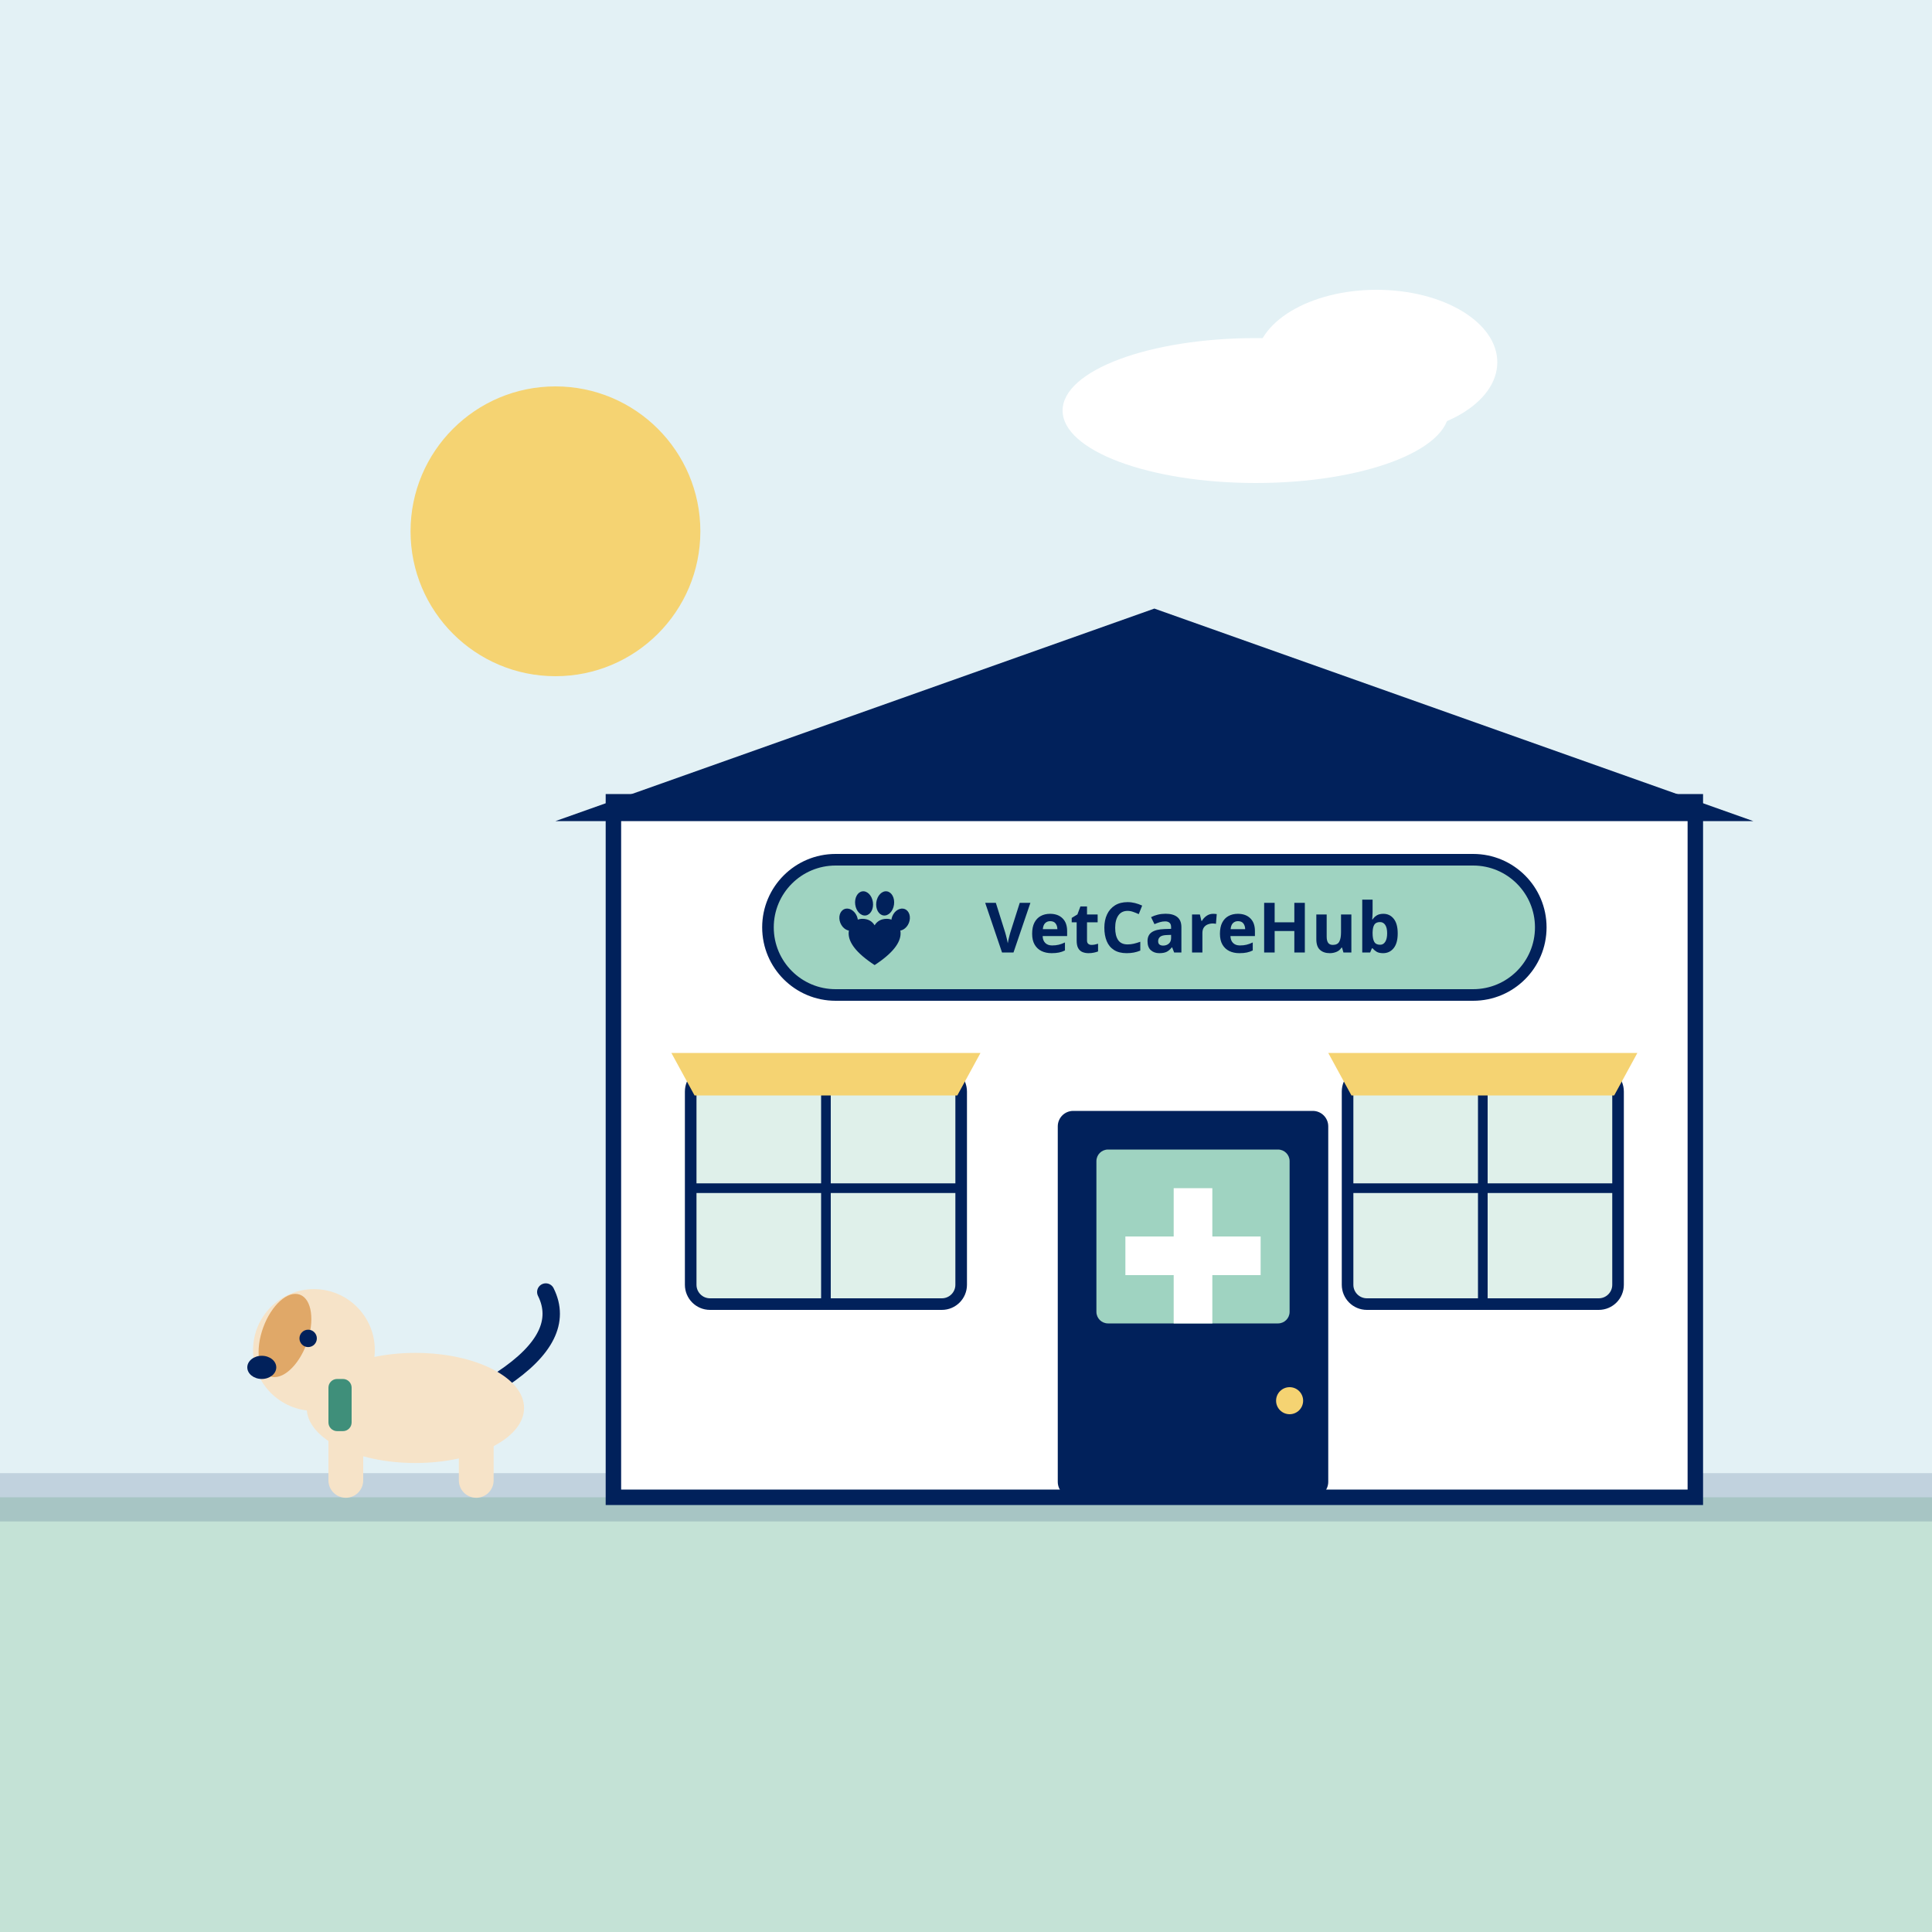
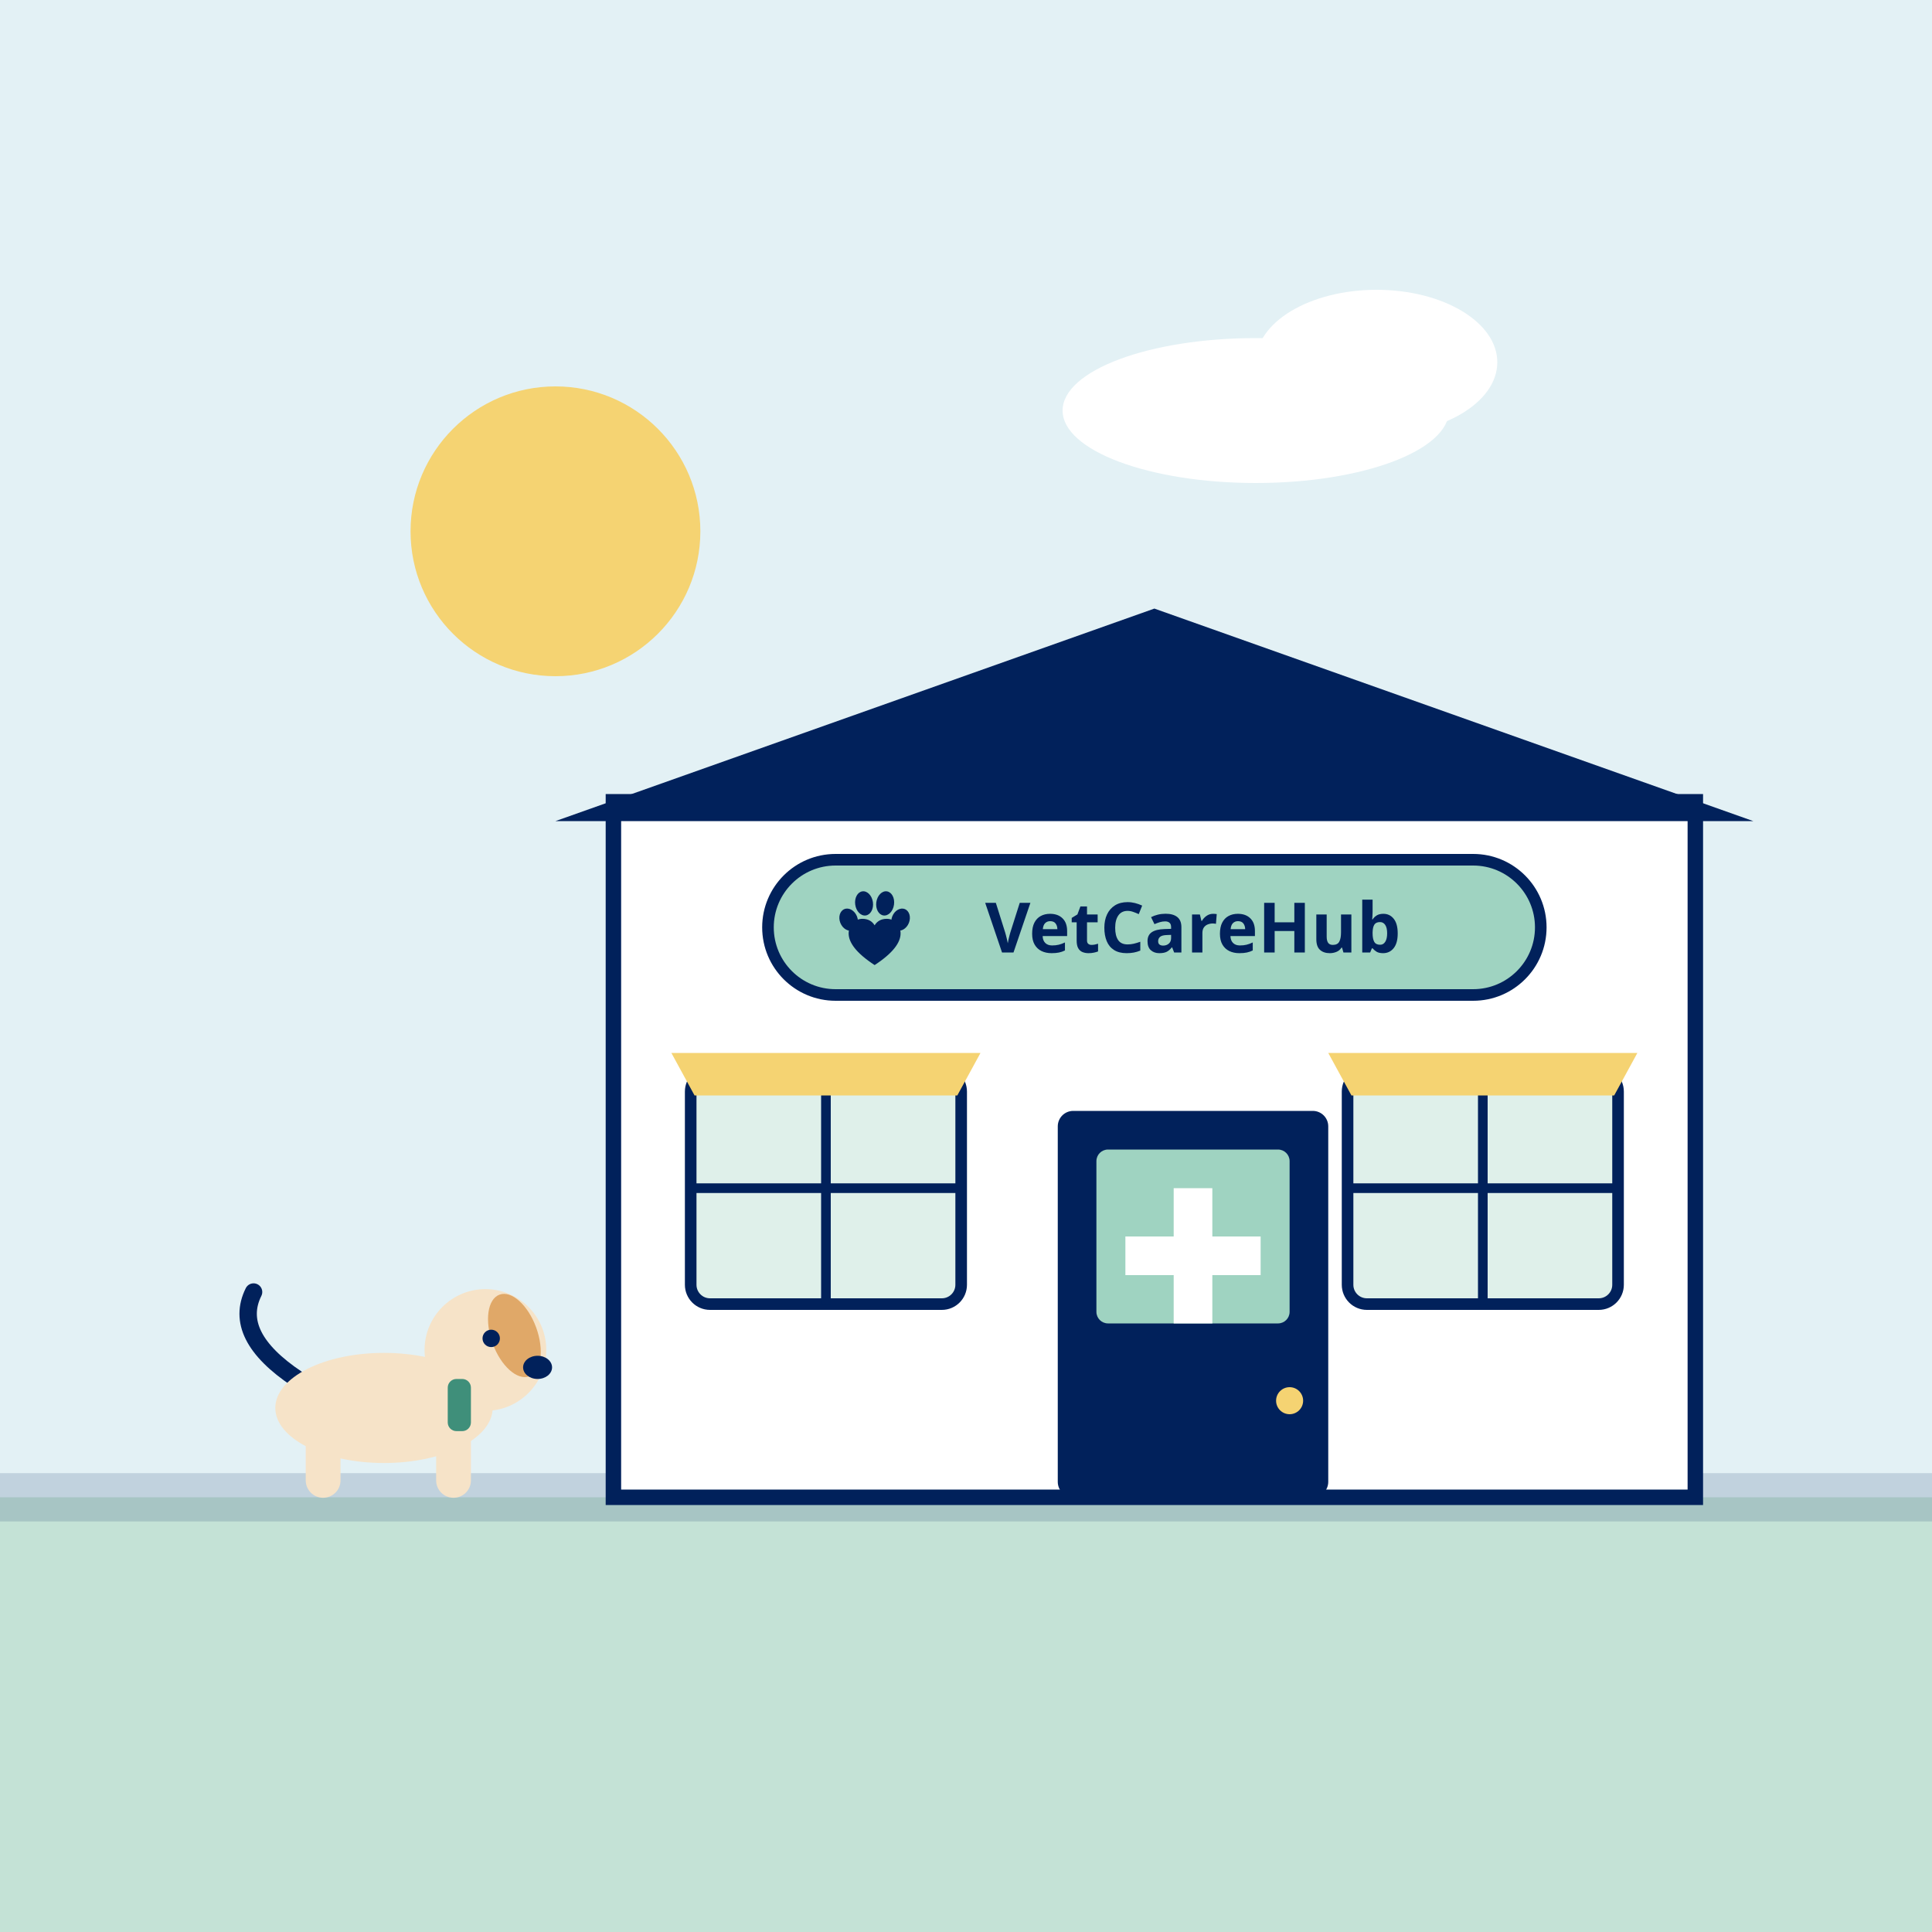
<svg xmlns="http://www.w3.org/2000/svg" viewBox="0 0 800 800">
  <rect width="800" height="800" fill="#e3f1f5" />
-   <circle cx="230" cy="220" r="60" fill="#f5d372" />
-   <g fill="#fff">
+   <circle class="sol" cx="230" cy="220" r="60" fill="#f5d372" />
+   <g class="nubes" fill="#fff">
    <ellipse cx="520" cy="170" rx="80" ry="30" />
    <ellipse cx="570" cy="150" rx="50" ry="30" />
  </g>
  <rect y="620" width="800" height="180" fill="#c4e2d6" />
  <rect y="610" width="800" height="20" fill="#01215b" opacity=".15" />
  <g transform="translate(-450 124) scale(.8)">
    <rect x="880" y="260" width="560" height="360" fill="#fff" stroke="#01215b" stroke-width="8" />
    <path d="M850 270l310-110 310 110z" fill="#01215b" />
    <rect x="960" y="290" width="400" height="70" rx="35" fill="#9fd3c1" stroke="#01215b" stroke-width="6" />
    <g fill="#01215b" transform="translate(990 300) scale(.42)">
      <ellipse cx="28" cy="50" rx="11" ry="14" transform="rotate(-22 28 50)" />
      <ellipse cx="47" cy="30" rx="11" ry="15" transform="rotate(-8 47 30)" />
      <ellipse cx="73" cy="30" rx="11" ry="15" transform="rotate(8 73 30)" />
      <ellipse cx="92" cy="50" rx="11" ry="14" transform="rotate(22 92 50)" />
      <path d="M60 106C37 91 28 78 28 67c0-11 8-18 17-18 7 0 12 3 15 8 3-5 8-8 15-8 9 0 17 7 17 18 0 11-9 24-32 39Z" />
    </g>
    <text x="1180" y="338" text-anchor="middle" font-family="Trebuchet MS, Verdana, sans-serif" font-weight="700" font-size="36" fill="#01215b">VetCareHub</text>
    <rect x="920" y="400" width="140" height="120" rx="10" fill="#dff0ea" stroke="#01215b" stroke-width="6" />
    <path d="M990 400v120M920 460h140" stroke="#01215b" stroke-width="5" />
    <rect x="1260" y="400" width="140" height="120" rx="10" fill="#dff0ea" stroke="#01215b" stroke-width="6" />
    <path d="M1330 400v120M1260 460h140" stroke="#01215b" stroke-width="5" />
    <path d="M910 390h160l-12 22H922z M1250 390h160l-12 22h-136z" fill="#f5d372" />
    <rect x="1110" y="420" width="140" height="200" rx="8" fill="#01215b" />
    <rect x="1130" y="440" width="100" height="90" rx="6" fill="#9fd3c1" />
    <path d="M1170 460h20v25h25v20h-25v25h-20v-25h-25v-20h25z" fill="#fff" />
    <circle cx="1230" cy="570" r="7" fill="#f5d372" />
  </g>
-   <g transform="translate(118 559) scale(.6)">
-     <path d="M150 20c30-20 40-40 30-60" stroke="#01215b" stroke-width="12" fill="none" stroke-linecap="round" />
-     <ellipse cx="90" cy="40" rx="75" ry="38" fill="#f6e3c8" />
-     <rect x="30" y="50" width="24" height="52" rx="12" fill="#f6e3c8" />
-     <rect x="120" y="50" width="24" height="52" rx="12" fill="#f6e3c8" />
-     <circle cx="20" cy="0" r="42" fill="#f6e3c8" />
-     <ellipse cx="0" cy="-10" rx="16" ry="30" fill="#e0a868" transform="rotate(20 0 -10)" />
-     <ellipse cx="-16" cy="12" rx="10" ry="8" fill="#01215b" />
-     <circle cx="16" cy="-8" r="6" fill="#01215b" />
-     <rect x="30" y="20" width="16" height="36" rx="6" fill="#3f8f7a" />
+   <g class="perrito">
+     <g transform="translate(213 559) scale(-.6 .6)">
+       <path class="cola" d="M150 20c30-20 40-40 30-60" stroke="#01215b" stroke-width="12" fill="none" stroke-linecap="round" />
+       <ellipse cx="90" cy="40" rx="75" ry="38" fill="#f6e3c8" />
+       <rect x="30" y="50" width="24" height="52" rx="12" fill="#f6e3c8" />
+       <rect x="120" y="50" width="24" height="52" rx="12" fill="#f6e3c8" />
+       <circle cx="20" cy="0" r="42" fill="#f6e3c8" />
+       <ellipse cx="0" cy="-10" rx="16" ry="30" fill="#e0a868" transform="rotate(20 0 -10)" />
+       <ellipse cx="-16" cy="12" rx="10" ry="8" fill="#01215b" />
+       <circle cx="16" cy="-8" r="6" fill="#01215b" />
+       <rect x="30" y="20" width="16" height="36" rx="6" fill="#3f8f7a" />
+     </g>
  </g>
</svg>
